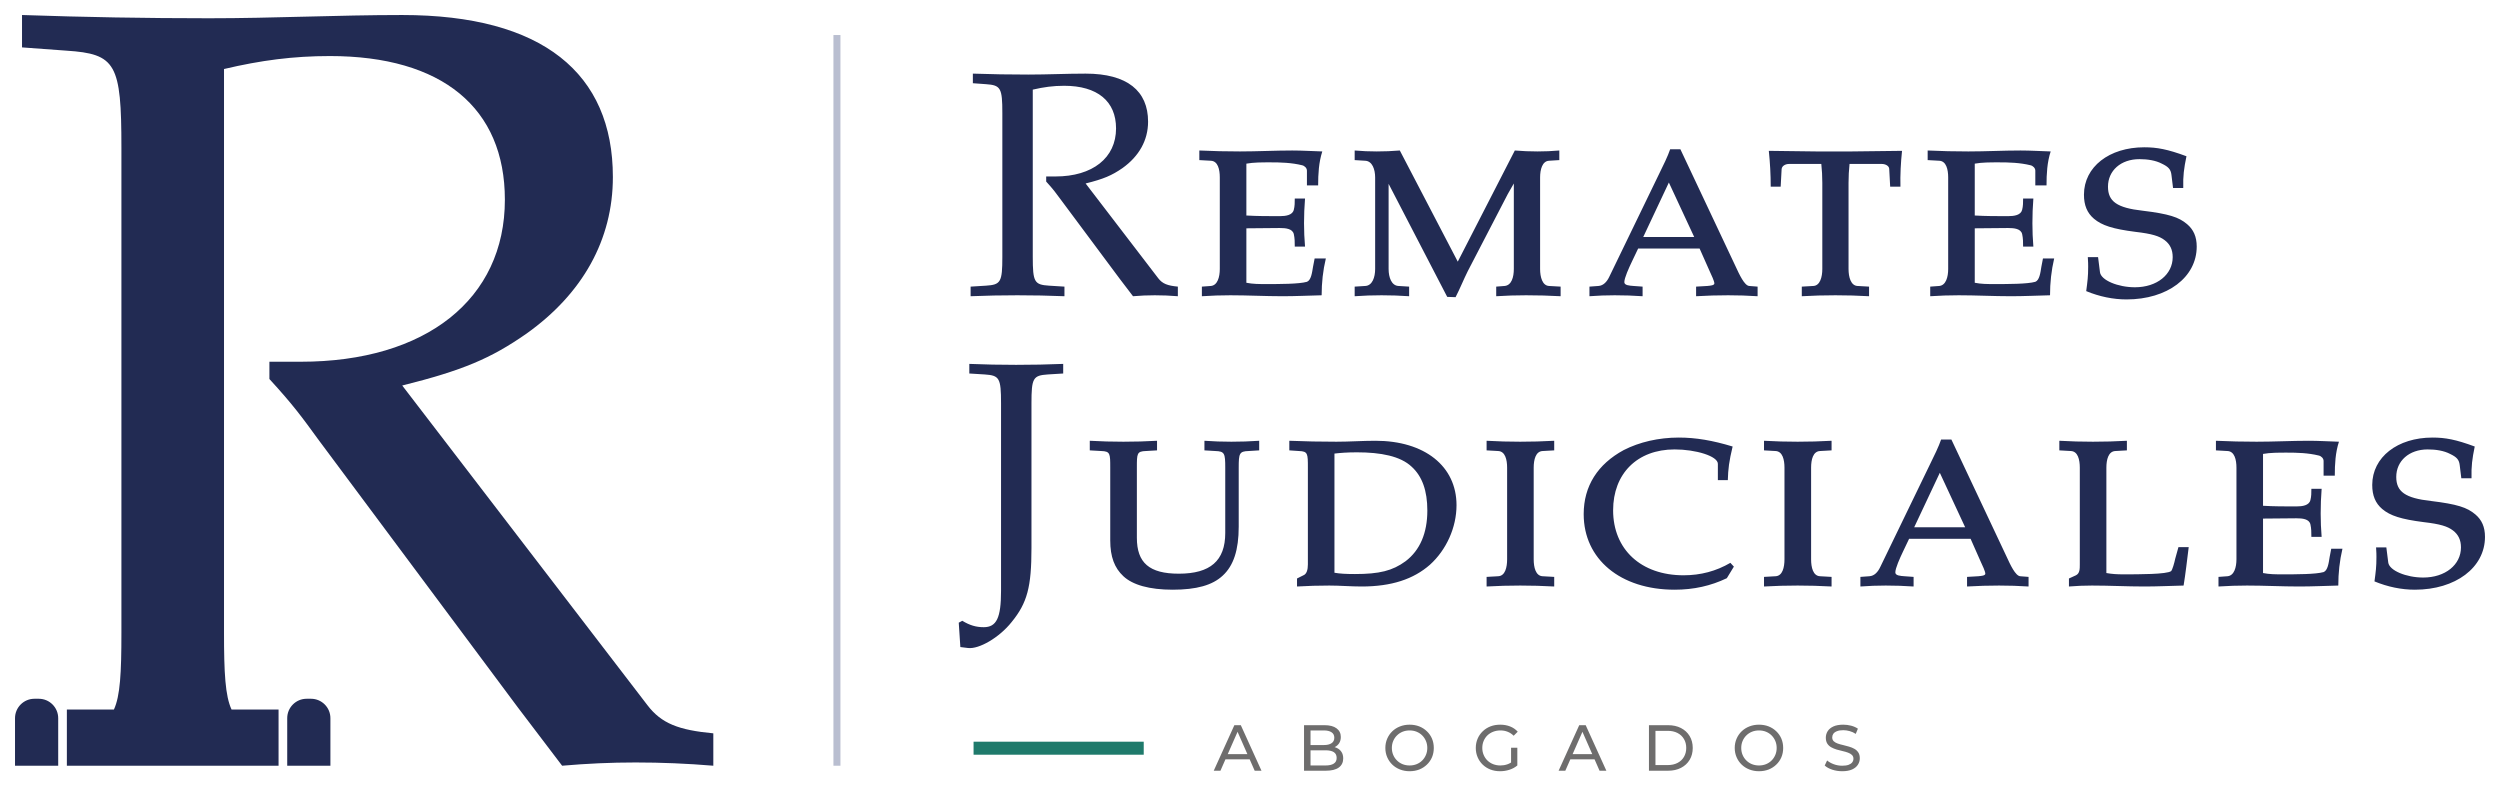
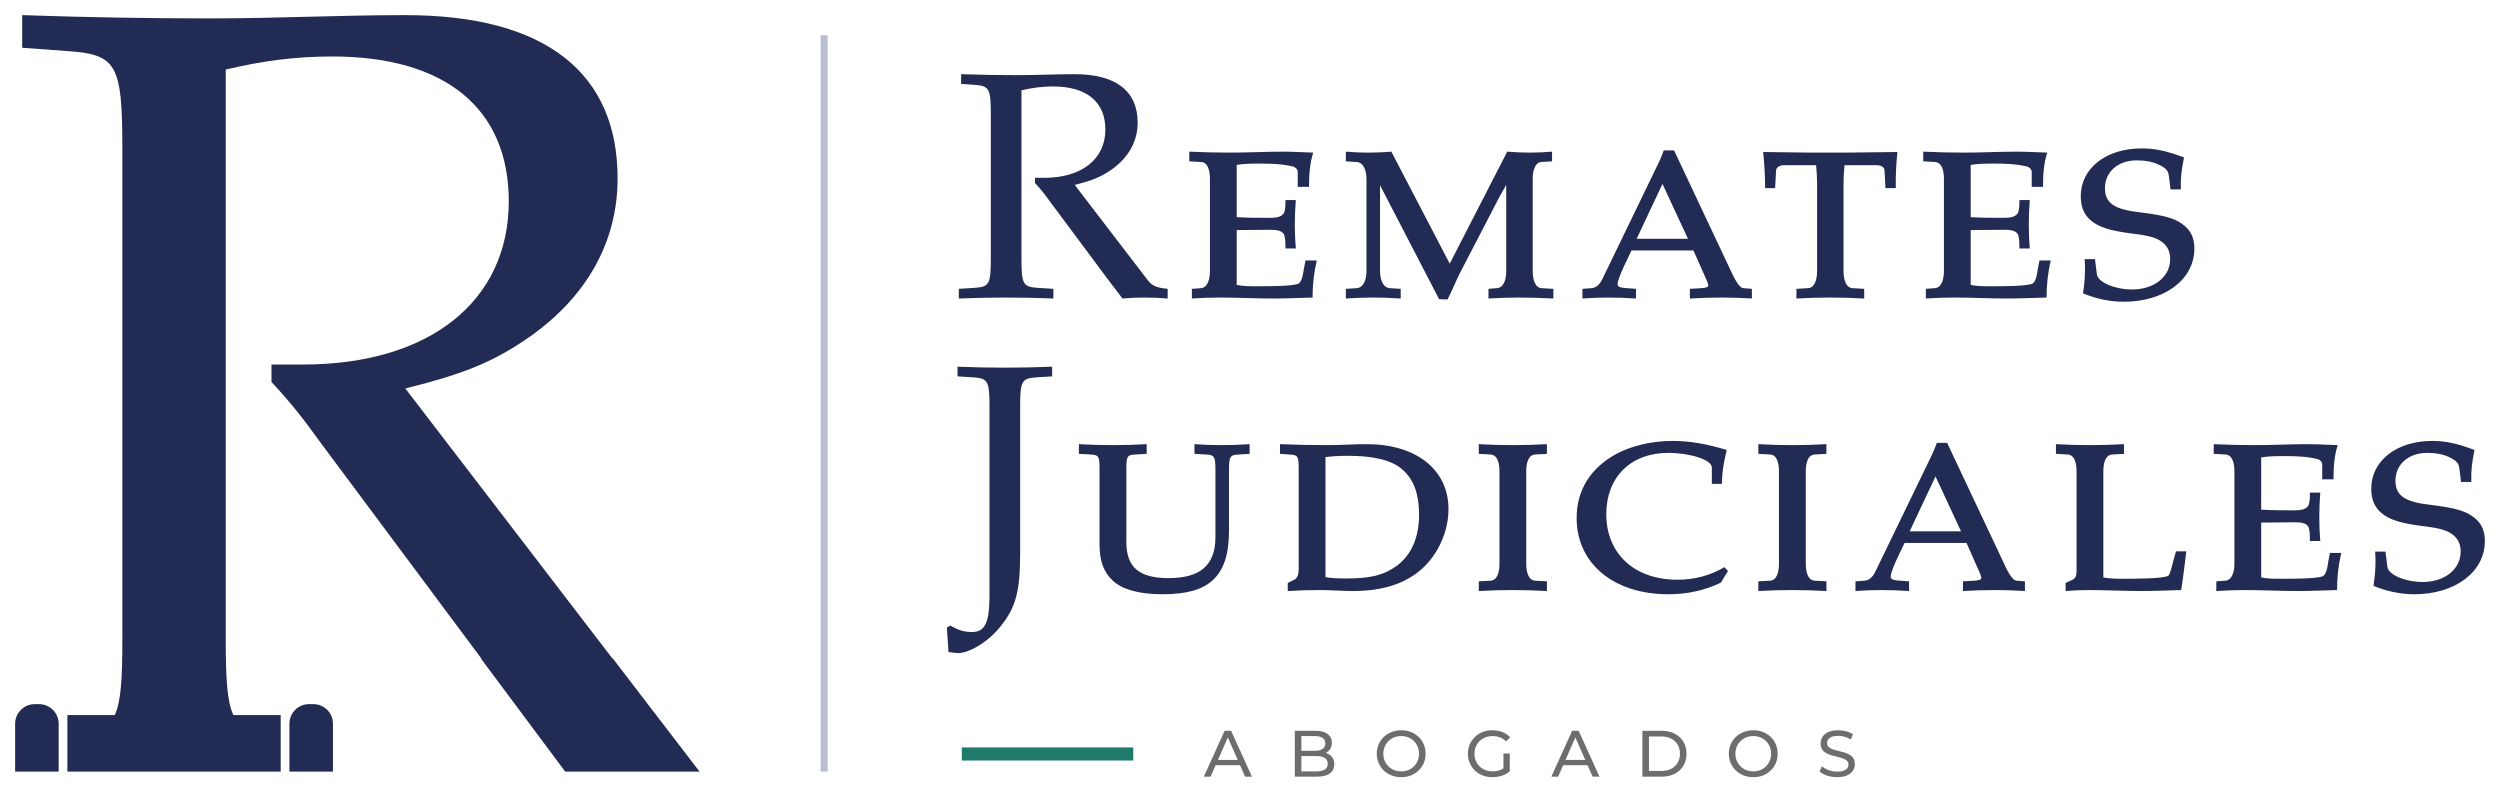
- <svg xmlns="http://www.w3.org/2000/svg" viewBox="-3 -3 499.53 157.1" role="img" aria-label="Abogados Remates Judiciales">
-   <path d="M10.36 138.78H19.76C21.02 136.05 21.26 131.43 21.26 123.45V26.55C21.26 9.71 20.18 7.77 10.25 7.12L1.4 6.47V0C13.92 0.43 26.22 0.65 38.74 0.65C51.69 0.65 64.42 0 77.37 0C105.43 0 119.46 11.65 119.46 32.37C119.46 44.89 113.42 55.68 102.19 63.67C95.07 68.63 89.46 71.01 77.37 74.03L126.37 137.91C129.17 141.58 132.63 142.88 139.53 143.53V150Q131.76 149.35 123.99 149.35C119.03 149.35 114.28 149.57 109.32 150L100.47 138.35L60.76 85.04C57.3 80.29 55.58 77.91 50.83 72.73V69.28H57.09C82.12 69.28 97.88 56.76 97.88 36.91C97.88 18.56 85.36 8.2 62.91 8.2C55.58 8.2 49.1 9.06 41.76 10.79V123.45C41.76 131.43 42 136.05 43.27 138.78H52.66V150H10.36ZM58.27 136.62H59.14C61.28 136.62 63.02 138.36 63.02 140.5V150H54.39V140.5C54.39 138.36 56.13 136.62 58.27 136.62ZM3.88 136.62H4.75C6.89 136.62 8.63 138.36 8.63 140.5V150H-0V140.5C-0 138.36 1.74 136.62 3.88 136.62Z" fill="#222B53" />
-   <path d="M163.53 4H164.93V150H163.53Z" fill="#B9BED0" />
-   <path d="M190.94 56.19C194.08 56.06 197.15 56 200.28 56C203.42 56 206.56 56.06 209.69 56.19V54.27L206.62 54.08C203.68 53.89 203.36 53.38 203.36 48.32V14.91C205.53 14.4 207.45 14.14 209.63 14.14C216.28 14.14 220 17.22 220 22.66C220 28.54 215.32 32.26 207.9 32.26H206.04V33.28C207.45 34.82 207.96 35.52 208.99 36.93L220.76 52.74L223.39 56.19C224.86 56.06 226.27 56 227.74 56C229.28 56 230.81 56.06 232.35 56.19V54.27C230.3 54.08 229.28 53.7 228.44 52.61L213.92 33.66C217.5 32.77 219.16 32.06 221.28 30.59C224.6 28.22 226.4 25.02 226.4 21.31C226.4 15.17 222.24 11.71 213.92 11.71C210.08 11.71 206.3 11.9 202.46 11.9C198.75 11.9 195.1 11.84 191.39 11.71V13.63L194.01 13.82C196.96 14.02 197.28 14.59 197.28 19.58V48.32C197.28 53.38 196.96 53.89 194.01 54.08L190.94 54.27ZM236.64 28.99 238.94 29.12C240.35 29.18 240.73 30.85 240.73 32.45V50.75C240.73 52.35 240.28 54.02 238.94 54.14L237.15 54.27V56.19C239.07 56.06 240.99 56 242.84 56C246.3 56 249.82 56.19 253.28 56.19C255.9 56.19 258.46 56.06 261.08 56C261.08 53.5 261.34 51.07 261.92 48.64H259.68L259.36 50.3C259.16 51.52 258.97 52.99 258.14 53.31C256.54 53.76 252.7 53.76 249.95 53.76C248.6 53.76 247.32 53.76 246.04 53.5V42.62L252.7 42.56C253.92 42.56 255.26 42.69 255.52 43.78C255.71 44.61 255.71 45.44 255.71 46.27H257.76C257.63 44.74 257.56 43.14 257.56 41.6C257.56 39.94 257.63 38.34 257.76 36.67H255.71C255.71 37.44 255.71 38.21 255.52 38.91C255.26 40 253.92 40.19 252.7 40.19C250.46 40.19 248.22 40.19 246.04 40.06V29.7C247.45 29.44 249.18 29.44 250.78 29.44C252.89 29.44 255.07 29.5 257.18 30.02C257.69 30.14 258.14 30.59 258.14 31.1V34.05H260.38C260.38 31.74 260.51 29.44 261.21 27.26C259.16 27.2 257.18 27.07 255.2 27.07C251.74 27.07 248.28 27.26 244.76 27.26C242.08 27.26 239.32 27.2 236.64 27.07ZM267.68 56.19C269.47 56.06 271.26 56 273.05 56C274.91 56 276.7 56.06 278.56 56.19V54.27L276.44 54.14C275.04 54.08 274.46 52.42 274.46 50.75V33.73L286.17 56.32L287.84 56.38C288.73 54.66 289.44 52.86 290.27 51.2L298.27 35.78L299.48 33.66V50.75C299.48 52.35 299.04 54.02 297.63 54.14L295.96 54.27V56.19C297.95 56.06 299.93 56 301.92 56C304.22 56 306.52 56.06 308.83 56.19V54.27L306.52 54.14C305.18 54.08 304.73 52.35 304.73 50.75V32.45C304.73 30.85 305.18 29.18 306.52 29.12L308.57 28.99V27.07C307.1 27.2 305.69 27.26 304.22 27.26C302.68 27.26 301.21 27.2 299.68 27.07L288.28 49.28L276.7 27.07C275.16 27.2 273.63 27.26 272.09 27.26C270.62 27.26 269.15 27.2 267.68 27.07V28.99L269.79 29.12C271.2 29.18 271.77 30.85 271.77 32.45V50.75C271.77 52.42 271.2 54.08 269.79 54.14L267.68 54.27ZM314.59 56.19C316.25 56.06 317.98 56 319.64 56C321.5 56 323.36 56.06 325.21 56.19V54.27L323.42 54.14C322.59 54.08 321.56 54.02 321.56 53.38C321.56 52.54 322.46 50.56 323.1 49.22L324.32 46.66H336.6L338.59 51.14C338.97 51.97 339.55 53.18 339.55 53.63C339.55 54.02 338.78 54.08 338.14 54.14L335.9 54.27V56.19C338.08 56.06 340.19 56 342.3 56C344.28 56 346.2 56.06 348.19 56.19V54.27L346.52 54.14C345.56 54.08 344.54 51.84 343.77 50.18L332.76 26.82H330.72C330.27 28.16 329.31 30.14 328.48 31.81L318.56 52.29C318.11 53.25 317.4 54.08 316.38 54.14L314.59 54.27ZM325.34 44.35 330.46 33.47 335.52 44.35ZM350.43 27.14C350.68 29.5 350.81 31.94 350.81 34.3H352.8L352.99 30.78C353.05 30.14 353.76 29.76 354.46 29.76H360.92C361.05 30.98 361.12 32.26 361.12 33.54V50.75C361.12 52.35 360.67 54.08 359.32 54.14L357.02 54.27V56.19C359.26 56.06 361.5 56 363.74 56C365.98 56 368.22 56.06 370.46 56.19V54.27L368.16 54.14C366.81 54.08 366.36 52.35 366.36 50.75V33.54C366.36 32.26 366.43 30.98 366.56 29.76H373.02C373.72 29.76 374.49 30.14 374.49 30.78L374.68 34.3H376.73C376.67 31.94 376.8 29.5 377.05 27.14L367 27.26H359.9ZM382.17 28.99 384.48 29.12C385.88 29.18 386.27 30.85 386.27 32.45V50.75C386.27 52.35 385.82 54.02 384.48 54.14L382.68 54.27V56.19C384.6 56.06 386.52 56 388.38 56C391.84 56 395.36 56.19 398.81 56.19C401.44 56.19 404 56.06 406.62 56C406.62 53.5 406.88 51.07 407.45 48.64H405.21L404.89 50.3C404.7 51.52 404.51 52.99 403.68 53.31C402.08 53.76 398.24 53.76 395.48 53.76C394.14 53.76 392.86 53.76 391.58 53.5V42.62L398.24 42.56C399.45 42.56 400.8 42.69 401.05 43.78C401.24 44.61 401.24 45.44 401.24 46.27H403.29C403.16 44.74 403.1 43.14 403.1 41.6C403.1 39.94 403.16 38.34 403.29 36.67H401.24C401.24 37.44 401.24 38.21 401.05 38.91C400.8 40 399.45 40.19 398.24 40.19C396 40.19 393.76 40.19 391.58 40.06V29.7C392.99 29.44 394.72 29.44 396.32 29.44C398.43 29.44 400.6 29.5 402.72 30.02C403.23 30.14 403.68 30.59 403.68 31.1V34.05H405.92C405.92 31.74 406.04 29.44 406.75 27.26C404.7 27.2 402.72 27.07 400.73 27.07C397.28 27.07 393.82 27.26 390.3 27.26C387.61 27.26 384.86 27.2 382.17 27.07ZM413.4 35.9C413.4 38.02 414.04 39.55 415.39 40.7C416.99 42.05 419.16 42.75 423.71 43.33C426.97 43.71 428.44 44.16 429.53 44.99C430.62 45.82 431.13 46.91 431.13 48.38C431.13 51.84 428 54.4 423.58 54.4C420.19 54.4 416.8 52.99 416.6 51.39L416.22 48.38H414.17C414.24 49.22 414.24 50.05 414.24 50.3C414.24 52.29 414.11 53.18 413.85 55.17C416.48 56.26 419.23 56.83 421.92 56.83C430.04 56.83 435.93 52.42 435.93 46.27C435.93 44.29 435.29 42.88 434.01 41.79C432.35 40.38 430.36 39.74 425.12 39.1C420 38.53 418.2 37.25 418.2 34.3C418.2 31.1 420.76 28.8 424.48 28.8C426.14 28.8 427.74 29.06 428.96 29.7C430.3 30.34 430.75 30.85 430.88 31.94L431.2 34.56H433.24C433.18 32.13 433.37 30.72 433.88 28.22C430.11 26.82 428 26.43 425.44 26.43C418.46 26.43 413.4 30.34 413.4 35.9Z" fill="#222B53" />
-   <path d="M188.57 121.42 188.89 126.29 190.43 126.48C192.6 126.74 196.64 124.43 199.13 121.3C202.27 117.46 203.1 114.26 203.1 106.51V77.58C203.1 72.53 203.42 72.02 206.36 71.82L209.44 71.63V69.71C206.3 69.84 203.16 69.9 200.03 69.9C196.89 69.9 193.82 69.84 190.68 69.71V71.63L193.76 71.82C196.7 72.02 197.02 72.53 197.02 77.58V115.09C197.02 120.46 196.12 122.32 193.56 122.32C192.03 122.32 190.75 121.94 189.28 121.04ZM214.75 86.99 217.05 87.12C218.84 87.18 218.84 87.63 218.84 90.45V104.98C218.84 108.24 219.68 110.48 221.47 112.14C223.32 113.87 226.65 114.83 231.32 114.83C236.06 114.83 239.26 113.94 241.31 112.02C243.48 110.03 244.51 106.9 244.51 102.22V90.45C244.51 87.57 244.64 87.18 246.49 87.12L248.6 86.99V85.07C246.75 85.2 244.89 85.26 243.04 85.26C241.24 85.26 239.45 85.2 237.66 85.07V86.99L239.84 87.12C241.69 87.18 241.82 87.57 241.82 90.45V103.5C241.82 109.07 238.81 111.63 232.54 111.63C226.65 111.63 224.16 109.46 224.16 104.46V90.45C224.16 87.63 224.16 87.18 225.95 87.12L228.19 86.99V85.07C225.95 85.2 223.71 85.26 221.47 85.26C219.23 85.26 216.99 85.2 214.75 85.07ZM254.62 86.99 256.54 87.12C258.33 87.18 258.33 87.63 258.33 90.45V109.78C258.33 110.86 258.08 111.7 257.44 111.95C256.99 112.14 256.6 112.4 256.16 112.59V114.19C258.33 114.06 260.44 114 262.62 114C264.73 114 266.91 114.19 269.08 114.19C275.04 114.19 279.45 112.72 282.72 109.84C285.98 106.9 288.03 102.42 288.03 97.94C288.03 90.13 281.63 85.07 271.84 85.07C269.21 85.07 266.65 85.26 264.03 85.26C260.89 85.26 257.76 85.2 254.62 85.07ZM263.64 111.44V87.63C264.73 87.5 266.14 87.38 268.12 87.38C272.92 87.38 276.83 88.14 279.07 90.26C281.18 92.18 282.2 95.06 282.2 99.02C282.2 103.5 280.73 106.96 277.85 109.14C275.23 111.06 272.6 111.7 267.74 111.7C265.95 111.7 264.67 111.63 263.64 111.44ZM294.04 114.19C296.28 114.06 298.52 114 300.76 114C303 114 305.24 114.06 307.55 114.19V112.27L305.24 112.14C303.84 112.08 303.45 110.35 303.45 108.75V90.45C303.45 88.85 303.84 87.18 305.24 87.12L307.55 86.99V85.07C305.24 85.2 303 85.26 300.76 85.26C298.52 85.26 296.28 85.2 294.04 85.07V86.99L296.35 87.12C297.76 87.18 298.14 88.85 298.14 90.45V108.75C298.14 110.35 297.76 112.08 296.35 112.14L294.04 112.27ZM313.44 99.73C313.44 108.75 320.8 114.83 331.61 114.83C335.45 114.83 338.84 114.06 342.04 112.53L343.45 110.22L342.75 109.46C339.93 111.12 336.8 111.95 333.4 111.95C324.89 111.95 319.32 106.77 319.32 98.96C319.32 91.66 324.12 86.8 331.61 86.8C335.84 86.8 340.25 88.14 340.25 89.68V92.94H342.24C342.3 90.7 342.49 89.17 343.2 86.22C339.23 85.01 335.84 84.43 332.44 84.43C328.41 84.43 324.57 85.33 321.44 86.93C316.25 89.74 313.44 94.1 313.44 99.73ZM349.47 114.19C351.71 114.06 353.95 114 356.19 114C358.43 114 360.67 114.06 362.97 114.19V112.27L360.67 112.14C359.26 112.08 358.88 110.35 358.88 108.75V90.45C358.88 88.85 359.26 87.18 360.67 87.12L362.97 86.99V85.07C360.67 85.2 358.43 85.26 356.19 85.26C353.95 85.26 351.71 85.2 349.47 85.07V86.99L351.77 87.12C353.18 87.18 353.56 88.85 353.56 90.45V108.75C353.56 110.35 353.18 112.08 351.77 112.14L349.47 112.27ZM368.73 114.19C370.4 114.06 372.12 114 373.79 114C375.64 114 377.5 114.06 379.36 114.19V112.27L377.56 112.14C376.73 112.08 375.71 112.02 375.71 111.38C375.71 110.54 376.6 108.56 377.24 107.22L378.46 104.66H390.75L392.73 109.14C393.12 109.97 393.69 111.18 393.69 111.63C393.69 112.02 392.92 112.08 392.28 112.14L390.04 112.27V114.19C392.22 114.06 394.33 114 396.44 114C398.43 114 400.35 114.06 402.33 114.19V112.27L400.67 112.14C399.71 112.08 398.68 109.84 397.92 108.18L386.91 84.82H384.86C384.41 86.16 383.45 88.14 382.62 89.81L372.7 110.29C372.25 111.25 371.55 112.08 370.52 112.14L368.73 112.27ZM379.48 102.35 384.6 91.47 389.66 102.35ZM408.48 86.99 410.78 87.12C412.19 87.18 412.57 88.85 412.57 90.45V109.78C412.57 110.67 412.57 111.57 411.8 111.95L410.4 112.59V114.19C411.93 114.06 413.47 114 415 114C418.52 114 421.98 114.19 425.5 114.19C428.06 114.19 430.68 114.06 433.31 114C433.69 111.7 434.01 108.88 434.33 106.32H432.28L431.64 108.62C431.45 109.52 431.07 110.86 430.81 111.12C429.92 111.76 424.48 111.76 421.15 111.76C420.06 111.76 418.97 111.7 417.88 111.5V90.45C417.88 88.85 418.27 87.18 419.68 87.12L421.98 86.99V85.07C419.68 85.2 417.44 85.26 415.2 85.26C412.96 85.26 410.72 85.2 408.48 85.07ZM439.77 86.99 442.08 87.12C443.48 87.18 443.87 88.85 443.87 90.45V108.75C443.87 110.35 443.42 112.02 442.08 112.14L440.28 112.27V114.19C442.2 114.06 444.12 114 445.98 114C449.44 114 452.96 114.19 456.41 114.19C459.04 114.19 461.6 114.06 464.22 114C464.22 111.5 464.48 109.07 465.05 106.64H462.81L462.49 108.3C462.3 109.52 462.11 110.99 461.28 111.31C459.68 111.76 455.84 111.76 453.08 111.76C451.74 111.76 450.46 111.76 449.18 111.5V100.62L455.84 100.56C457.05 100.56 458.4 100.69 458.65 101.78C458.84 102.61 458.84 103.44 458.84 104.27H460.89C460.76 102.74 460.7 101.14 460.7 99.6C460.7 97.94 460.76 96.34 460.89 94.67H458.84C458.84 95.44 458.84 96.21 458.65 96.91C458.4 98 457.05 98.19 455.84 98.19C453.6 98.19 451.36 98.19 449.18 98.06V87.7C450.59 87.44 452.32 87.44 453.92 87.44C456.03 87.44 458.2 87.5 460.32 88.02C460.83 88.14 461.28 88.59 461.28 89.1V92.05H463.52C463.52 89.74 463.64 87.44 464.35 85.26C462.3 85.2 460.32 85.07 458.33 85.07C454.88 85.07 451.42 85.26 447.9 85.26C445.21 85.26 442.46 85.2 439.77 85.07ZM471 93.9C471 96.02 471.64 97.55 472.99 98.7C474.59 100.05 476.76 100.75 481.31 101.33C484.57 101.71 486.04 102.16 487.13 102.99C488.22 103.82 488.73 104.91 488.73 106.38C488.73 109.84 485.6 112.4 481.18 112.4C477.79 112.4 474.4 110.99 474.2 109.39L473.82 106.38H471.77C471.84 107.22 471.84 108.05 471.84 108.3C471.84 110.29 471.71 111.18 471.45 113.17C474.08 114.26 476.83 114.83 479.52 114.83C487.64 114.83 493.53 110.42 493.53 104.27C493.53 102.29 492.89 100.88 491.61 99.79C489.95 98.38 487.96 97.74 482.72 97.1C477.6 96.53 475.8 95.25 475.8 92.3C475.8 89.1 478.36 86.8 482.08 86.8C483.74 86.8 485.34 87.06 486.56 87.7C487.9 88.34 488.35 88.85 488.48 89.94L488.8 92.56H490.84C490.78 90.13 490.97 88.72 491.48 86.22C487.71 84.82 485.6 84.43 483.04 84.43C476.06 84.43 471 88.34 471 93.9Z" fill="#222B53" />
-   <path d="M191.53 145.2H225.53V147.8H191.53Z" fill="#1F7A6B" />
-   <path d="M239.52 151 243.64 141.9H244.93L249.06 151H247.7L244.02 142.63H244.54L240.86 151ZM241.27 148.73 241.63 147.68H246.75L247.12 148.73ZM257.56 151V141.9H261.65Q263.22 141.9 264.06 142.53Q264.91 143.16 264.91 144.25Q264.91 144.99 264.58 145.5Q264.25 146.01 263.69 146.28Q263.13 146.55 262.48 146.55L262.71 146.16Q263.49 146.16 264.09 146.44Q264.69 146.71 265.04 147.24Q265.39 147.76 265.39 148.54Q265.39 149.71 264.51 150.36Q263.63 151 261.91 151ZM258.86 149.95H261.85Q262.93 149.95 263.5 149.58Q264.08 149.22 264.08 148.44Q264.08 147.65 263.5 147.28Q262.93 146.92 261.85 146.92H258.75V145.87H261.53Q262.52 145.87 263.06 145.5Q263.61 145.14 263.61 144.41Q263.61 143.68 263.06 143.32Q262.52 142.95 261.53 142.95H258.86ZM278.66 151.1Q277.62 151.1 276.73 150.75Q275.84 150.4 275.19 149.77Q274.54 149.14 274.18 148.3Q273.81 147.45 273.81 146.45Q273.81 145.45 274.18 144.6Q274.54 143.76 275.19 143.13Q275.84 142.5 276.73 142.15Q277.61 141.8 278.66 141.8Q279.7 141.8 280.58 142.14Q281.46 142.49 282.11 143.12Q282.77 143.75 283.13 144.59Q283.49 145.44 283.49 146.45Q283.49 147.46 283.13 148.31Q282.77 149.15 282.11 149.78Q281.46 150.41 280.58 150.76Q279.7 151.1 278.66 151.1ZM278.66 149.95Q279.42 149.95 280.06 149.69Q280.7 149.43 281.18 148.95Q281.65 148.48 281.92 147.84Q282.19 147.2 282.19 146.45Q282.19 145.7 281.92 145.06Q281.65 144.42 281.18 143.95Q280.7 143.47 280.06 143.21Q279.42 142.95 278.66 142.95Q277.9 142.95 277.25 143.21Q276.61 143.47 276.13 143.95Q275.65 144.42 275.38 145.06Q275.11 145.7 275.11 146.45Q275.11 147.2 275.38 147.84Q275.65 148.48 276.13 148.95Q276.61 149.43 277.25 149.69Q277.9 149.95 278.66 149.95ZM296.73 151.1Q295.68 151.1 294.8 150.76Q293.91 150.41 293.26 149.78Q292.61 149.15 292.25 148.31Q291.88 147.46 291.88 146.45Q291.88 145.44 292.25 144.59Q292.61 143.75 293.27 143.12Q293.92 142.49 294.81 142.14Q295.69 141.8 296.76 141.8Q297.84 141.8 298.73 142.15Q299.63 142.5 300.26 143.2L299.45 144.01Q298.89 143.46 298.23 143.21Q297.58 142.95 296.81 142.95Q296.03 142.95 295.36 143.21Q294.69 143.47 294.2 143.94Q293.72 144.41 293.45 145.05Q293.18 145.7 293.18 146.45Q293.18 147.19 293.45 147.83Q293.72 148.48 294.2 148.95Q294.69 149.43 295.35 149.69Q296.02 149.95 296.8 149.95Q297.53 149.95 298.19 149.72Q298.86 149.49 299.44 148.96L300.18 149.95Q299.5 150.52 298.6 150.81Q297.69 151.1 296.73 151.1ZM300.18 149.95 298.93 149.78V146.4H300.18ZM308.43 151 312.55 141.9H313.84L317.97 151H316.61L312.93 142.63H313.45L309.77 151ZM310.19 148.73 310.54 147.68H315.66L316.04 148.73ZM326.48 151V141.9H330.31Q331.77 141.9 332.88 142.47Q333.99 143.04 334.61 144.07Q335.23 145.1 335.23 146.45Q335.23 147.8 334.61 148.83Q333.99 149.86 332.88 150.43Q331.77 151 330.31 151ZM327.78 149.87H330.23Q331.36 149.87 332.19 149.44Q333.02 149.01 333.47 148.24Q333.93 147.46 333.93 146.45Q333.93 145.42 333.47 144.66Q333.02 143.89 332.19 143.46Q331.36 143.03 330.23 143.03H327.78ZM348.47 151.1Q347.43 151.1 346.54 150.75Q345.65 150.4 345 149.77Q344.35 149.14 343.99 148.3Q343.62 147.45 343.62 146.45Q343.62 145.45 343.99 144.6Q344.35 143.76 345 143.13Q345.65 142.5 346.54 142.15Q347.42 141.8 348.47 141.8Q349.51 141.8 350.39 142.14Q351.27 142.49 351.92 143.12Q352.58 143.75 352.94 144.59Q353.3 145.44 353.3 146.45Q353.3 147.46 352.94 148.31Q352.58 149.15 351.92 149.78Q351.27 150.41 350.39 150.76Q349.51 151.1 348.47 151.1ZM348.47 149.95Q349.23 149.95 349.87 149.69Q350.51 149.43 350.99 148.95Q351.46 148.48 351.73 147.84Q352 147.2 352 146.45Q352 145.7 351.73 145.06Q351.46 144.42 350.99 143.95Q350.51 143.47 349.87 143.21Q349.23 142.95 348.47 142.95Q347.71 142.95 347.06 143.21Q346.42 143.47 345.94 143.95Q345.46 144.42 345.19 145.06Q344.92 145.7 344.92 146.45Q344.92 147.2 345.19 147.84Q345.46 148.48 345.94 148.95Q346.42 149.43 347.06 149.69Q347.71 149.95 348.47 149.95ZM365.09 151.1Q364.05 151.1 363.1 150.79Q362.15 150.47 361.6 149.96L362.08 148.95Q362.6 149.4 363.41 149.7Q364.22 150 365.09 150Q365.88 150 366.37 149.82Q366.87 149.63 367.1 149.32Q367.34 149 367.34 148.6Q367.34 148.13 367.03 147.84Q366.72 147.55 366.24 147.38Q365.75 147.2 365.16 147.07Q364.58 146.94 363.99 146.77Q363.4 146.59 362.91 146.32Q362.42 146.05 362.12 145.59Q361.82 145.12 361.82 144.4Q361.82 143.69 362.19 143.1Q362.56 142.51 363.34 142.15Q364.11 141.8 365.31 141.8Q366.1 141.8 366.88 142Q367.66 142.21 368.23 142.6L367.8 143.64Q367.22 143.25 366.57 143.08Q365.92 142.9 365.31 142.9Q364.54 142.9 364.05 143.1Q363.55 143.29 363.32 143.62Q363.1 143.94 363.1 144.34Q363.1 144.82 363.4 145.11Q363.71 145.4 364.2 145.57Q364.68 145.74 365.27 145.87Q365.85 146.01 366.44 146.18Q367.04 146.35 367.52 146.62Q368.01 146.89 368.31 147.35Q368.61 147.8 368.61 148.52Q368.61 149.21 368.23 149.8Q367.86 150.39 367.07 150.75Q366.28 151.1 365.09 151.1Z" fill="#6E6D6D" />
+ <svg xmlns="http://www.w3.org/2000/svg" viewBox="-3 -3 495.71 157.1" role="img" aria-label="Abogados Remates Judiciales">
+   <path d="M10.36 138.78H19.76C21.02 136.05 21.26 131.43 21.26 123.45V26.55C21.26 9.71 20.18 7.77 10.25 7.12L1.4 6.47V0C13.92 0.43 26.22 0.65 38.74 0.65C51.69 0.65 64.42 0 77.37 0C105.43 0 119.46 11.65 119.46 32.37C119.46 44.89 113.42 55.68 102.19 63.67C95.07 68.63 89.46 71.01 77.37 74.03L118.42 127.55H118.5L135.71 150H109.07L92.34 127.55H92.43L60.76 85.04C57.3 80.29 55.58 77.91 50.83 72.73V69.28H57.09C82.12 69.28 97.88 56.76 97.88 36.91C97.88 18.56 85.36 8.2 62.91 8.2C55.58 8.2 49.1 9.06 41.76 10.79V123.45C41.76 131.43 42 136.05 43.27 138.78H52.66V150H10.36ZM58.27 136.62H59.14C61.28 136.62 63.02 138.36 63.02 140.5V150H54.39V140.5C54.39 138.36 56.13 136.62 58.27 136.62ZM3.88 136.62H4.75C6.89 136.62 8.63 138.36 8.63 140.5V150H-0V140.5C-0 138.36 1.74 136.62 3.88 136.62Z" fill="#222B53" />
+   <path d="M159.71 4H161.11V150H159.71Z" fill="#B9BED0" />
+   <path d="M187.12 56.19C190.26 56.06 193.33 56 196.46 56C199.6 56 202.74 56.06 205.87 56.19V54.27L202.8 54.08C199.86 53.89 199.54 53.38 199.54 48.32V14.91C201.71 14.4 203.63 14.14 205.81 14.14C212.46 14.14 216.18 17.22 216.18 22.66C216.18 28.54 211.5 32.26 204.08 32.26H202.22V33.28C203.63 34.82 204.14 35.52 205.17 36.93L216.94 52.74L219.57 56.19C221.04 56.06 222.45 56 223.92 56C225.46 56 226.99 56.06 228.53 56.19V54.27C226.48 54.08 225.46 53.7 224.62 52.61L210.1 33.66C213.68 32.77 215.34 32.06 217.46 30.59C220.78 28.22 222.58 25.02 222.58 21.31C222.58 15.17 218.42 11.71 210.1 11.71C206.26 11.71 202.48 11.9 198.64 11.9C194.93 11.9 191.28 11.84 187.57 11.71V13.63L190.19 13.82C193.14 14.02 193.46 14.59 193.46 19.58V48.32C193.46 53.38 193.14 53.89 190.19 54.08L187.12 54.27ZM232.82 28.99 235.12 29.12C236.53 29.18 236.91 30.85 236.91 32.45V50.75C236.91 52.35 236.46 54.02 235.12 54.14L233.33 54.27V56.19C235.25 56.06 237.17 56 239.02 56C242.48 56 246 56.19 249.46 56.19C252.08 56.19 254.64 56.06 257.26 56C257.26 53.5 257.52 51.07 258.1 48.64H255.86L255.54 50.3C255.34 51.52 255.15 52.99 254.32 53.31C252.72 53.76 248.88 53.76 246.13 53.76C244.78 53.76 243.5 53.76 242.22 53.5V42.62L248.88 42.56C250.1 42.56 251.44 42.69 251.7 43.78C251.89 44.61 251.89 45.44 251.89 46.27H253.94C253.81 44.74 253.74 43.14 253.74 41.6C253.74 39.94 253.81 38.34 253.94 36.67H251.89C251.89 37.44 251.89 38.21 251.7 38.91C251.44 40 250.1 40.19 248.88 40.19C246.64 40.19 244.4 40.19 242.22 40.06V29.7C243.63 29.44 245.36 29.44 246.96 29.44C249.07 29.44 251.25 29.5 253.36 30.02C253.87 30.14 254.32 30.59 254.32 31.1V34.05H256.56C256.56 31.74 256.69 29.44 257.39 27.26C255.34 27.2 253.36 27.07 251.38 27.07C247.92 27.07 244.46 27.26 240.94 27.26C238.26 27.26 235.5 27.2 232.82 27.07ZM263.86 56.19C265.65 56.06 267.44 56 269.23 56C271.09 56 272.88 56.06 274.74 56.19V54.27L272.62 54.14C271.22 54.08 270.64 52.42 270.64 50.75V33.73L282.35 56.32L284.02 56.38C284.91 54.66 285.62 52.86 286.45 51.2L294.45 35.78L295.66 33.66V50.75C295.66 52.35 295.22 54.02 293.81 54.14L292.14 54.27V56.19C294.13 56.06 296.11 56 298.1 56C300.4 56 302.7 56.06 305.01 56.19V54.27L302.7 54.14C301.36 54.08 300.91 52.35 300.91 50.75V32.45C300.91 30.85 301.36 29.18 302.7 29.12L304.75 28.99V27.07C303.28 27.2 301.87 27.26 300.4 27.26C298.86 27.26 297.39 27.2 295.86 27.07L284.46 49.28L272.88 27.07C271.34 27.2 269.81 27.26 268.27 27.26C266.8 27.26 265.33 27.2 263.86 27.07V28.99L265.97 29.12C267.38 29.18 267.95 30.85 267.95 32.45V50.75C267.95 52.42 267.38 54.08 265.97 54.14L263.86 54.27ZM310.77 56.19C312.43 56.06 314.16 56 315.82 56C317.68 56 319.54 56.06 321.39 56.19V54.27L319.6 54.14C318.77 54.08 317.74 54.02 317.74 53.38C317.74 52.54 318.64 50.56 319.28 49.22L320.5 46.66H332.78L334.77 51.14C335.15 51.97 335.73 53.18 335.73 53.63C335.73 54.02 334.96 54.08 334.32 54.14L332.08 54.27V56.19C334.26 56.06 336.37 56 338.48 56C340.46 56 342.38 56.06 344.37 56.19V54.27L342.7 54.14C341.74 54.08 340.72 51.84 339.95 50.18L328.94 26.82H326.9C326.45 28.16 325.49 30.14 324.66 31.81L314.74 52.29C314.29 53.25 313.58 54.08 312.56 54.14L310.77 54.27ZM321.52 44.35 326.64 33.47 331.7 44.35ZM346.61 27.14C346.86 29.5 346.99 31.94 346.99 34.3H348.98L349.17 30.78C349.23 30.14 349.94 29.76 350.64 29.76H357.1C357.23 30.98 357.3 32.26 357.3 33.54V50.75C357.3 52.35 356.85 54.08 355.5 54.14L353.2 54.27V56.19C355.44 56.06 357.68 56 359.92 56C362.16 56 364.4 56.06 366.64 56.19V54.27L364.34 54.14C362.99 54.08 362.54 52.35 362.54 50.75V33.54C362.54 32.26 362.61 30.98 362.74 29.76H369.2C369.9 29.76 370.67 30.14 370.67 30.78L370.86 34.3H372.91C372.85 31.94 372.98 29.5 373.23 27.14L363.18 27.26H356.08ZM378.35 28.99 380.66 29.12C382.06 29.18 382.45 30.85 382.45 32.45V50.75C382.45 52.35 382 54.02 380.66 54.14L378.86 54.27V56.19C380.78 56.06 382.7 56 384.56 56C388.02 56 391.54 56.19 394.99 56.19C397.62 56.19 400.18 56.06 402.8 56C402.8 53.5 403.06 51.07 403.63 48.64H401.39L401.07 50.3C400.88 51.52 400.69 52.99 399.86 53.31C398.26 53.76 394.42 53.76 391.66 53.76C390.32 53.76 389.04 53.76 387.76 53.5V42.62L394.42 42.56C395.63 42.56 396.98 42.69 397.23 43.78C397.42 44.61 397.42 45.44 397.42 46.27H399.47C399.34 44.74 399.28 43.14 399.28 41.6C399.28 39.94 399.34 38.34 399.47 36.67H397.42C397.42 37.44 397.42 38.21 397.23 38.91C396.98 40 395.63 40.19 394.42 40.19C392.18 40.19 389.94 40.19 387.76 40.06V29.7C389.17 29.44 390.9 29.44 392.5 29.44C394.61 29.44 396.78 29.5 398.9 30.02C399.41 30.14 399.86 30.59 399.86 31.1V34.05H402.1C402.1 31.74 402.22 29.44 402.93 27.26C400.88 27.2 398.9 27.07 396.91 27.07C393.46 27.07 390 27.26 386.48 27.26C383.79 27.26 381.04 27.2 378.35 27.07ZM409.58 35.9C409.58 38.02 410.22 39.55 411.57 40.7C413.17 42.05 415.34 42.75 419.89 43.33C423.15 43.71 424.62 44.16 425.71 44.99C426.8 45.82 427.31 46.91 427.31 48.38C427.31 51.84 424.18 54.4 419.76 54.4C416.37 54.4 412.98 52.99 412.78 51.39L412.4 48.38H410.35C410.42 49.22 410.42 50.05 410.42 50.3C410.42 52.29 410.29 53.18 410.03 55.17C412.66 56.26 415.41 56.83 418.1 56.83C426.22 56.83 432.11 52.42 432.11 46.27C432.11 44.29 431.47 42.88 430.19 41.79C428.53 40.38 426.54 39.74 421.3 39.1C416.18 38.53 414.38 37.25 414.38 34.3C414.38 31.1 416.94 28.8 420.66 28.8C422.32 28.8 423.92 29.06 425.14 29.7C426.48 30.34 426.93 30.85 427.06 31.94L427.38 34.56H429.42C429.36 32.13 429.55 30.72 430.06 28.22C426.29 26.82 424.18 26.43 421.62 26.43C414.64 26.43 409.58 30.34 409.58 35.9Z" fill="#222B53" />
+   <path d="M184.75 121.42 185.07 126.29 186.61 126.48C188.78 126.74 192.82 124.43 195.31 121.3C198.45 117.46 199.28 114.26 199.28 106.51V77.58C199.28 72.53 199.6 72.02 202.54 71.82L205.62 71.63V69.71C202.48 69.84 199.34 69.9 196.21 69.9C193.07 69.9 190 69.84 186.86 69.71V71.63L189.94 71.82C192.88 72.02 193.2 72.53 193.2 77.58V115.09C193.2 120.46 192.3 122.32 189.74 122.32C188.21 122.32 186.93 121.94 185.46 121.04ZM210.93 86.99 213.23 87.12C215.02 87.18 215.02 87.63 215.02 90.45V104.98C215.02 108.24 215.86 110.48 217.65 112.14C219.5 113.87 222.83 114.83 227.5 114.83C232.24 114.83 235.44 113.94 237.49 112.02C239.66 110.03 240.69 106.9 240.69 102.22V90.45C240.69 87.57 240.82 87.18 242.67 87.12L244.78 86.99V85.07C242.93 85.2 241.07 85.26 239.22 85.26C237.42 85.26 235.63 85.2 233.84 85.07V86.99L236.02 87.12C237.87 87.18 238 87.57 238 90.45V103.5C238 109.07 234.99 111.63 228.72 111.63C222.83 111.63 220.34 109.46 220.34 104.46V90.45C220.34 87.63 220.34 87.18 222.13 87.12L224.37 86.99V85.07C222.13 85.2 219.89 85.26 217.65 85.26C215.41 85.26 213.17 85.2 210.93 85.07ZM250.8 86.99 252.72 87.12C254.51 87.18 254.51 87.63 254.51 90.45V109.78C254.51 110.86 254.26 111.7 253.62 111.95C253.17 112.14 252.78 112.4 252.34 112.59V114.19C254.51 114.06 256.62 114 258.8 114C260.91 114 263.09 114.19 265.26 114.19C271.22 114.19 275.63 112.72 278.9 109.84C282.16 106.9 284.21 102.42 284.21 97.94C284.21 90.13 277.81 85.07 268.02 85.07C265.39 85.07 262.83 85.26 260.21 85.26C257.07 85.26 253.94 85.2 250.8 85.07ZM259.82 111.44V87.63C260.91 87.5 262.32 87.38 264.3 87.38C269.1 87.38 273.01 88.14 275.25 90.26C277.36 92.18 278.38 95.06 278.38 99.02C278.38 103.5 276.91 106.96 274.03 109.14C271.41 111.06 268.78 111.7 263.92 111.7C262.13 111.7 260.85 111.63 259.82 111.44ZM290.22 114.19C292.46 114.06 294.7 114 296.94 114C299.18 114 301.42 114.06 303.73 114.19V112.27L301.42 112.14C300.02 112.08 299.63 110.35 299.63 108.75V90.45C299.63 88.85 300.02 87.18 301.42 87.12L303.73 86.99V85.07C301.42 85.2 299.18 85.26 296.94 85.26C294.7 85.26 292.46 85.2 290.22 85.07V86.99L292.53 87.12C293.94 87.18 294.32 88.85 294.32 90.45V108.75C294.32 110.35 293.94 112.08 292.53 112.14L290.22 112.27ZM309.62 99.73C309.62 108.75 316.98 114.83 327.79 114.83C331.63 114.83 335.02 114.06 338.22 112.53L339.63 110.22L338.93 109.46C336.11 111.12 332.98 111.95 329.58 111.95C321.07 111.95 315.5 106.77 315.5 98.96C315.5 91.66 320.3 86.8 327.79 86.8C332.02 86.8 336.43 88.14 336.43 89.68V92.94H338.42C338.48 90.7 338.67 89.17 339.38 86.22C335.41 85.01 332.02 84.43 328.62 84.43C324.59 84.43 320.75 85.33 317.62 86.93C312.43 89.74 309.62 94.1 309.62 99.73ZM345.65 114.19C347.89 114.06 350.13 114 352.37 114C354.61 114 356.85 114.06 359.15 114.19V112.27L356.85 112.14C355.44 112.08 355.06 110.35 355.06 108.75V90.45C355.06 88.85 355.44 87.18 356.85 87.12L359.15 86.99V85.07C356.85 85.2 354.61 85.26 352.37 85.26C350.13 85.26 347.89 85.2 345.65 85.07V86.99L347.95 87.12C349.36 87.18 349.74 88.85 349.74 90.45V108.75C349.74 110.35 349.36 112.08 347.95 112.14L345.65 112.27ZM364.91 114.19C366.58 114.06 368.3 114 369.97 114C371.82 114 373.68 114.06 375.54 114.19V112.27L373.74 112.14C372.91 112.08 371.89 112.02 371.89 111.38C371.89 110.54 372.78 108.56 373.42 107.22L374.64 104.66H386.93L388.91 109.14C389.3 109.97 389.87 111.18 389.87 111.63C389.87 112.02 389.1 112.08 388.46 112.14L386.22 112.27V114.19C388.4 114.06 390.51 114 392.62 114C394.61 114 396.53 114.06 398.51 114.19V112.27L396.85 112.14C395.89 112.08 394.86 109.84 394.1 108.18L383.09 84.82H381.04C380.59 86.16 379.63 88.14 378.8 89.81L368.88 110.29C368.43 111.25 367.73 112.08 366.7 112.14L364.91 112.27ZM375.66 102.35 380.78 91.47 385.84 102.35ZM404.66 86.99 406.96 87.12C408.37 87.18 408.75 88.85 408.75 90.45V109.78C408.75 110.67 408.75 111.57 407.98 111.95L406.58 112.59V114.19C408.11 114.06 409.65 114 411.18 114C414.7 114 418.16 114.19 421.68 114.19C424.24 114.19 426.86 114.06 429.49 114C429.87 111.7 430.19 108.88 430.51 106.32H428.46L427.82 108.62C427.63 109.52 427.25 110.86 426.99 111.12C426.1 111.76 420.66 111.76 417.33 111.76C416.24 111.76 415.15 111.7 414.06 111.5V90.45C414.06 88.85 414.45 87.18 415.86 87.12L418.16 86.99V85.07C415.86 85.2 413.62 85.26 411.38 85.26C409.14 85.26 406.9 85.2 404.66 85.07ZM435.95 86.99 438.26 87.12C439.66 87.18 440.05 88.85 440.05 90.45V108.75C440.05 110.35 439.6 112.02 438.26 112.14L436.46 112.27V114.19C438.38 114.06 440.3 114 442.16 114C445.62 114 449.14 114.19 452.59 114.19C455.22 114.19 457.78 114.06 460.4 114C460.4 111.5 460.66 109.07 461.23 106.64H458.99L458.67 108.3C458.48 109.52 458.29 110.99 457.46 111.31C455.86 111.76 452.02 111.76 449.26 111.76C447.92 111.76 446.64 111.76 445.36 111.5V100.62L452.02 100.56C453.23 100.56 454.58 100.69 454.83 101.78C455.02 102.61 455.02 103.44 455.02 104.27H457.07C456.94 102.74 456.88 101.14 456.88 99.6C456.88 97.94 456.94 96.34 457.07 94.67H455.02C455.02 95.44 455.02 96.21 454.83 96.91C454.58 98 453.23 98.19 452.02 98.19C449.78 98.19 447.54 98.19 445.36 98.06V87.7C446.77 87.44 448.5 87.44 450.1 87.44C452.21 87.44 454.38 87.5 456.5 88.02C457.01 88.14 457.46 88.59 457.46 89.1V92.05H459.7C459.7 89.74 459.82 87.44 460.53 85.26C458.48 85.2 456.5 85.07 454.51 85.07C451.06 85.07 447.6 85.26 444.08 85.26C441.39 85.26 438.64 85.2 435.95 85.07ZM467.18 93.9C467.18 96.02 467.82 97.55 469.17 98.7C470.77 100.05 472.94 100.75 477.49 101.33C480.75 101.71 482.22 102.16 483.31 102.99C484.4 103.82 484.91 104.91 484.91 106.38C484.91 109.84 481.78 112.4 477.36 112.4C473.97 112.4 470.58 110.99 470.38 109.39L470 106.38H467.95C468.02 107.22 468.02 108.05 468.02 108.3C468.02 110.29 467.89 111.18 467.63 113.17C470.26 114.26 473.01 114.83 475.7 114.83C483.82 114.83 489.71 110.42 489.71 104.27C489.71 102.29 489.07 100.88 487.79 99.79C486.13 98.38 484.14 97.74 478.9 97.1C473.78 96.53 471.98 95.25 471.98 92.3C471.98 89.1 474.54 86.8 478.26 86.8C479.92 86.8 481.52 87.06 482.74 87.7C484.08 88.34 484.53 88.85 484.66 89.94L484.98 92.56H487.02C486.96 90.13 487.15 88.72 487.66 86.22C483.89 84.82 481.78 84.43 479.22 84.43C472.24 84.43 467.18 88.34 467.18 93.9Z" fill="#222B53" />
+   <path d="M187.71 145.2H221.71V147.8H187.71Z" fill="#1F7A6B" />
+   <path d="M235.7 151 239.82 141.9H241.11L245.24 151H243.88L240.2 142.63H240.72L237.04 151ZM237.45 148.73 237.81 147.68H242.93L243.3 148.73ZM253.74 151V141.9H257.83Q259.4 141.9 260.24 142.53Q261.09 143.16 261.09 144.25Q261.09 144.99 260.76 145.5Q260.43 146.01 259.87 146.28Q259.31 146.55 258.66 146.55L258.89 146.16Q259.67 146.16 260.27 146.44Q260.87 146.71 261.22 147.24Q261.57 147.76 261.57 148.54Q261.57 149.71 260.69 150.36Q259.81 151 258.09 151ZM255.04 149.95H258.03Q259.11 149.95 259.68 149.58Q260.26 149.22 260.26 148.44Q260.26 147.65 259.68 147.28Q259.11 146.92 258.03 146.92H254.93V145.87H257.71Q258.7 145.87 259.24 145.5Q259.79 145.14 259.79 144.41Q259.79 143.68 259.24 143.32Q258.7 142.95 257.71 142.95H255.04ZM274.84 151.1Q273.8 151.1 272.91 150.75Q272.02 150.4 271.37 149.77Q270.72 149.14 270.36 148.3Q269.99 147.45 269.99 146.45Q269.99 145.45 270.36 144.6Q270.72 143.76 271.37 143.13Q272.02 142.5 272.91 142.15Q273.79 141.8 274.84 141.8Q275.88 141.8 276.76 142.14Q277.64 142.49 278.29 143.12Q278.95 143.75 279.31 144.59Q279.67 145.44 279.67 146.45Q279.67 147.46 279.31 148.31Q278.95 149.15 278.29 149.78Q277.64 150.41 276.76 150.76Q275.88 151.1 274.84 151.1ZM274.84 149.95Q275.6 149.95 276.24 149.69Q276.88 149.43 277.36 148.95Q277.83 148.48 278.1 147.84Q278.37 147.2 278.37 146.45Q278.37 145.7 278.1 145.06Q277.83 144.42 277.36 143.95Q276.88 143.47 276.24 143.21Q275.6 142.95 274.84 142.95Q274.08 142.95 273.43 143.21Q272.79 143.47 272.31 143.95Q271.83 144.42 271.56 145.06Q271.29 145.7 271.29 146.45Q271.29 147.2 271.56 147.84Q271.83 148.48 272.31 148.95Q272.79 149.43 273.43 149.69Q274.08 149.95 274.84 149.95ZM292.91 151.1Q291.86 151.1 290.98 150.76Q290.09 150.41 289.44 149.78Q288.79 149.15 288.43 148.31Q288.06 147.46 288.06 146.45Q288.06 145.44 288.43 144.59Q288.79 143.75 289.45 143.12Q290.1 142.49 290.99 142.14Q291.87 141.8 292.94 141.8Q294.02 141.8 294.91 142.15Q295.81 142.5 296.44 143.2L295.63 144.01Q295.07 143.46 294.41 143.21Q293.76 142.95 292.99 142.95Q292.21 142.95 291.54 143.21Q290.87 143.47 290.38 143.94Q289.9 144.41 289.63 145.05Q289.36 145.7 289.36 146.45Q289.36 147.19 289.63 147.83Q289.9 148.48 290.38 148.95Q290.87 149.43 291.53 149.69Q292.2 149.95 292.98 149.95Q293.71 149.95 294.37 149.72Q295.04 149.49 295.62 148.96L296.36 149.95Q295.68 150.52 294.78 150.81Q293.87 151.1 292.91 151.1ZM296.36 149.95 295.11 149.78V146.4H296.36ZM304.61 151 308.73 141.9H310.02L314.15 151H312.79L309.11 142.63H309.63L305.95 151ZM306.37 148.73 306.72 147.68H311.84L312.22 148.73ZM322.66 151V141.9H326.49Q327.95 141.9 329.06 142.47Q330.17 143.04 330.79 144.07Q331.41 145.1 331.41 146.45Q331.41 147.8 330.79 148.83Q330.17 149.86 329.06 150.43Q327.95 151 326.49 151ZM323.96 149.87H326.41Q327.54 149.87 328.37 149.44Q329.2 149.01 329.65 148.24Q330.11 147.46 330.11 146.45Q330.11 145.42 329.65 144.66Q329.2 143.89 328.37 143.46Q327.54 143.03 326.41 143.03H323.96ZM344.65 151.1Q343.61 151.1 342.72 150.75Q341.83 150.4 341.18 149.77Q340.53 149.14 340.17 148.3Q339.8 147.45 339.8 146.45Q339.8 145.45 340.17 144.6Q340.53 143.76 341.18 143.13Q341.83 142.5 342.72 142.15Q343.6 141.8 344.65 141.8Q345.69 141.8 346.57 142.14Q347.45 142.49 348.1 143.12Q348.76 143.75 349.12 144.59Q349.48 145.44 349.48 146.45Q349.48 147.46 349.12 148.31Q348.76 149.15 348.1 149.78Q347.45 150.41 346.57 150.76Q345.69 151.1 344.65 151.1ZM344.65 149.95Q345.41 149.95 346.05 149.69Q346.69 149.43 347.17 148.95Q347.64 148.48 347.91 147.84Q348.18 147.2 348.18 146.45Q348.18 145.7 347.91 145.06Q347.64 144.42 347.17 143.95Q346.69 143.47 346.05 143.21Q345.41 142.95 344.65 142.95Q343.89 142.95 343.24 143.21Q342.6 143.47 342.12 143.95Q341.64 144.42 341.37 145.06Q341.1 145.7 341.1 146.45Q341.1 147.2 341.37 147.84Q341.64 148.48 342.12 148.95Q342.6 149.43 343.24 149.69Q343.89 149.95 344.65 149.95ZM361.27 151.1Q360.23 151.1 359.28 150.79Q358.33 150.47 357.78 149.96L358.26 148.95Q358.78 149.4 359.59 149.7Q360.4 150 361.27 150Q362.06 150 362.55 149.82Q363.05 149.63 363.28 149.32Q363.52 149 363.52 148.6Q363.52 148.13 363.21 147.84Q362.9 147.55 362.42 147.38Q361.93 147.2 361.34 147.07Q360.76 146.94 360.17 146.77Q359.58 146.59 359.09 146.32Q358.6 146.05 358.3 145.59Q358 145.12 358 144.4Q358 143.69 358.37 143.1Q358.74 142.51 359.52 142.15Q360.29 141.8 361.49 141.8Q362.28 141.8 363.06 142Q363.84 142.21 364.41 142.6L363.98 143.64Q363.4 143.25 362.75 143.08Q362.1 142.9 361.49 142.9Q360.72 142.9 360.23 143.1Q359.73 143.29 359.5 143.62Q359.28 143.94 359.28 144.34Q359.28 144.82 359.58 145.11Q359.89 145.4 360.38 145.57Q360.86 145.74 361.45 145.87Q362.03 146.01 362.62 146.18Q363.22 146.35 363.7 146.62Q364.19 146.89 364.49 147.35Q364.79 147.8 364.79 148.52Q364.79 149.21 364.41 149.8Q364.04 150.39 363.25 150.75Q362.46 151.1 361.27 151.1Z" fill="#6E6D6D" />
</svg>
